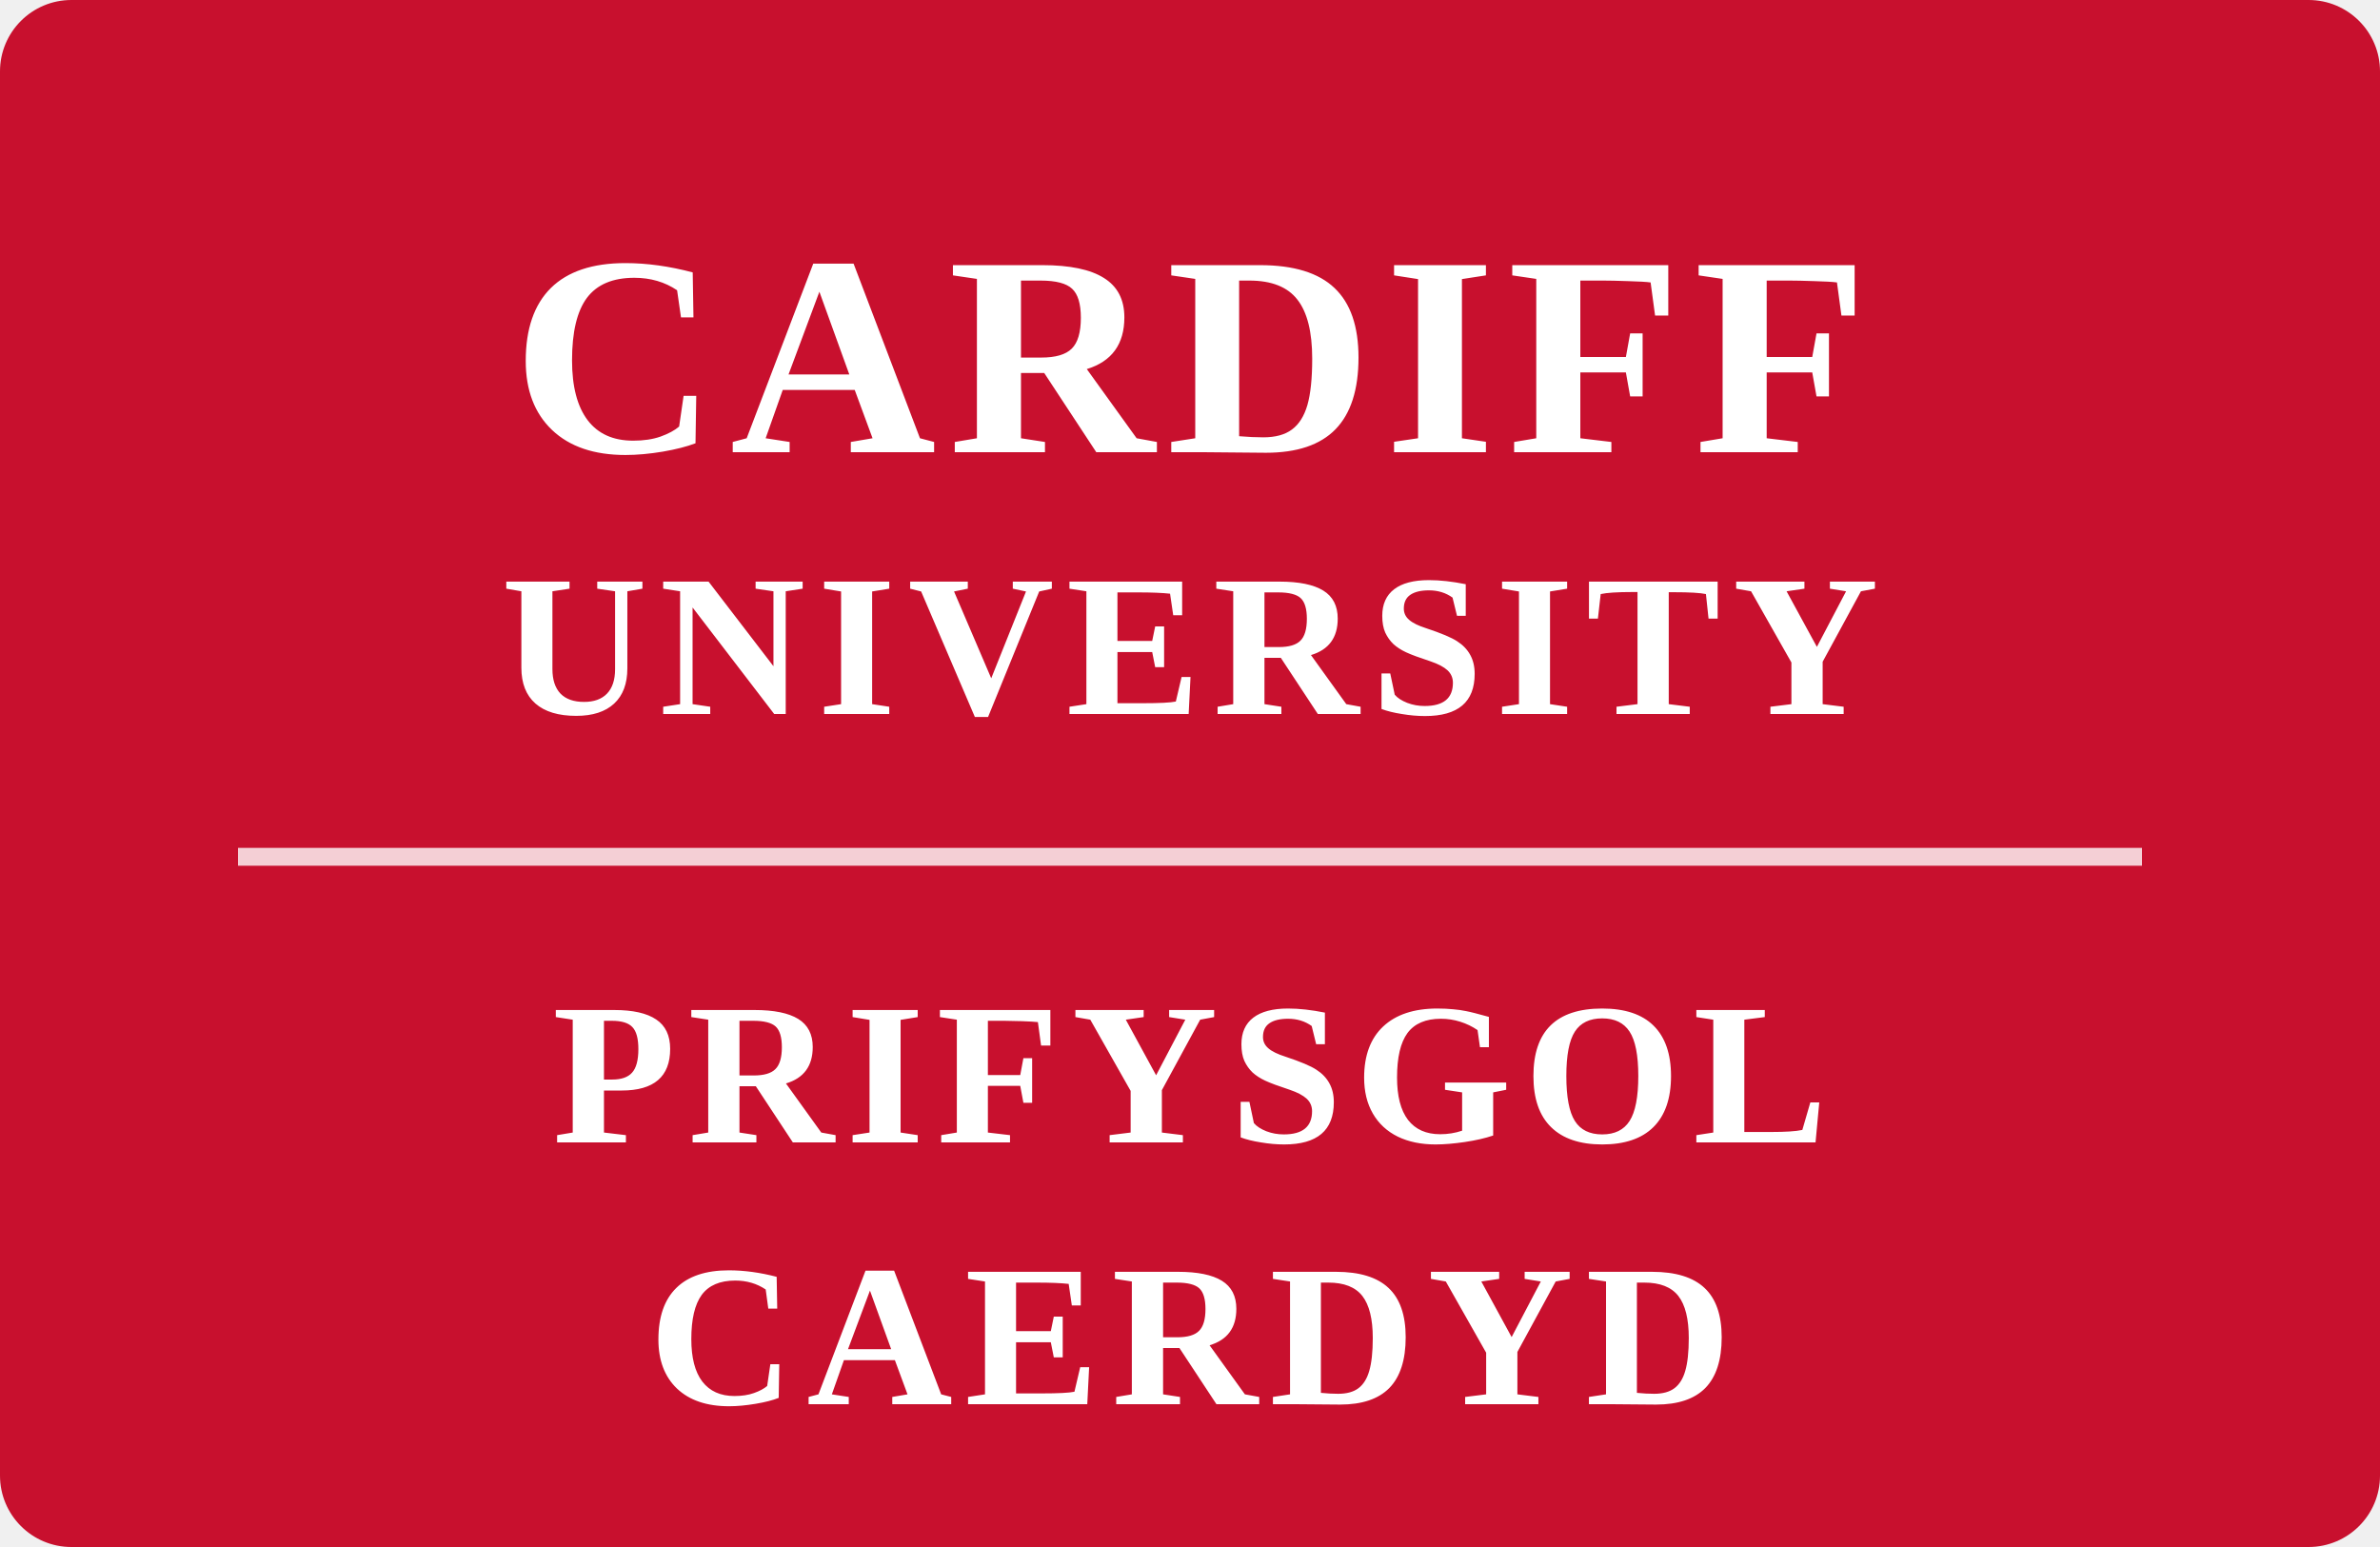
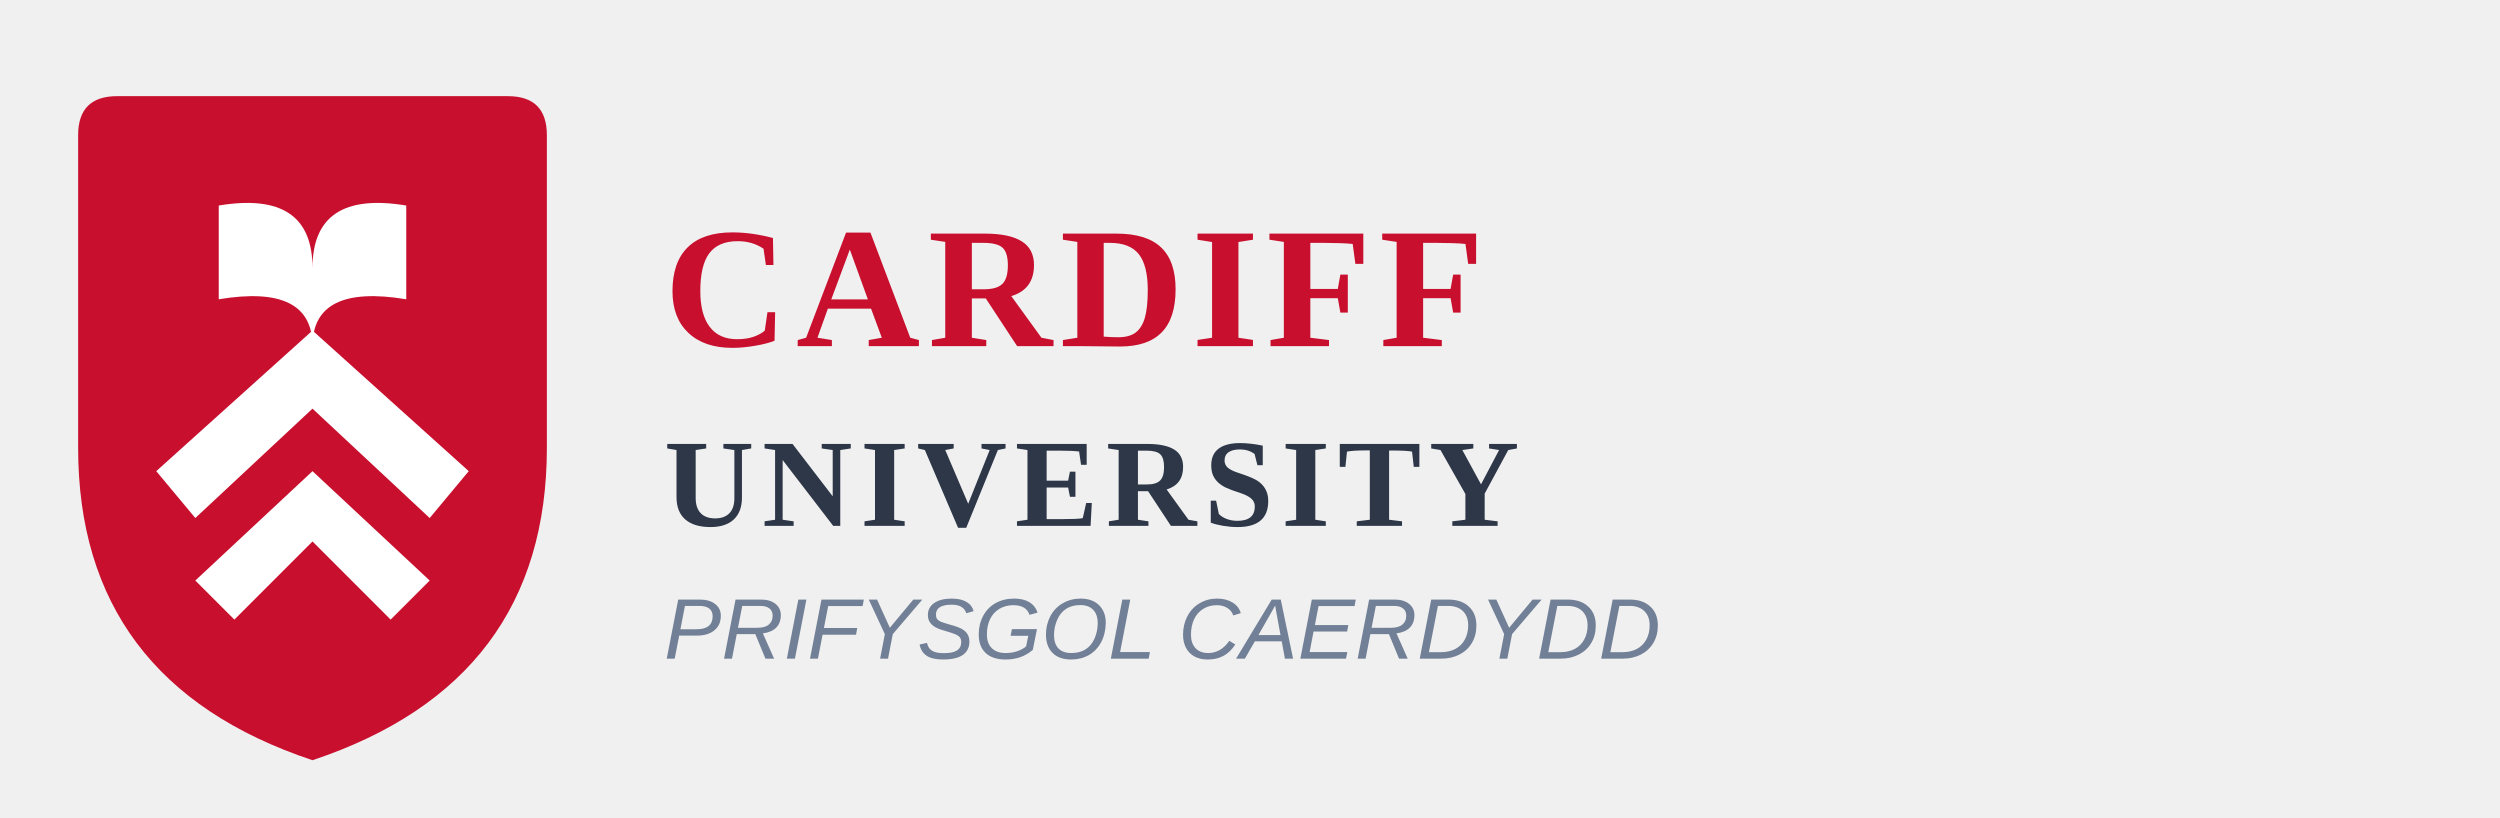
- <svg xmlns="http://www.w3.org/2000/svg" viewBox="0 0 200 130" width="160" height="104">
-   <rect width="200" height="130" rx="6" fill="#c8102e" />
-   <text x="100" y="38" fill="#ffffff" font-family="'Times New Roman', Georgia, serif" font-size="24" font-weight="bold" text-anchor="middle" letter-spacing="1">CARDIFF</text>
-   <text x="100" y="60" fill="#ffffff" font-family="'Times New Roman', Georgia, serif" font-size="17" font-weight="bold" text-anchor="middle" letter-spacing="1">UNIVERSITY</text>
-   <line x1="20" y1="72" x2="180" y2="72" stroke="#ffffff" stroke-width="1.5" stroke-opacity="0.8" />
-   <text x="100" y="96" fill="#ffffff" font-family="'Times New Roman', Georgia, serif" font-size="17" font-weight="bold" text-anchor="middle" letter-spacing="1">PRIFYSGOL</text>
-   <text x="100" y="118" fill="#ffffff" font-family="'Times New Roman', Georgia, serif" font-size="17" font-weight="bold" text-anchor="middle" letter-spacing="1">CAERDYD</text>
+ <svg xmlns="http://www.w3.org/2000/svg" viewBox="0 0 320 100" width="260" height="85">
+   <g transform="translate(10, 10)">
+     <path d="M 0,5 Q 0,0 5,0 L 55,0 Q 60,0 60,5 L 60,45 Q 60,75 30,85 Q 0,75 0,45 Z" fill="#c8102e" />
+     <path d="M 10,48 L 30,30 L 50,48 L 45,54 L 30,40 L 15,54 Z" fill="#ffffff" />
+     <path d="M 15,62 L 30,48 L 45,62 L 40,67 L 30,57 L 20,67 Z" fill="#ffffff" />
+     <path d="M 18,14 Q 30,12 30,22 Q 30,12 42,14 L 42,26 Q 30,24 30,32 Q 30,24 18,26 Z" fill="#ffffff" />
+   </g>
+   <text x="85" y="42" fill="#c8102e" font-family="'Times New Roman', Georgia, serif" font-size="22" font-weight="bold" letter-spacing="1">CARDIFF</text>
+   <text x="85" y="65" fill="#2d3748" font-family="'Times New Roman', Georgia, serif" font-size="16" font-weight="bold" letter-spacing="1">UNIVERSITY</text>
+   <text x="85" y="82" fill="#718096" font-family="'Segoe UI', Arial, sans-serif" font-size="11" font-style="italic">PRIFYSGOL CAERDYDD</text>
</svg>
